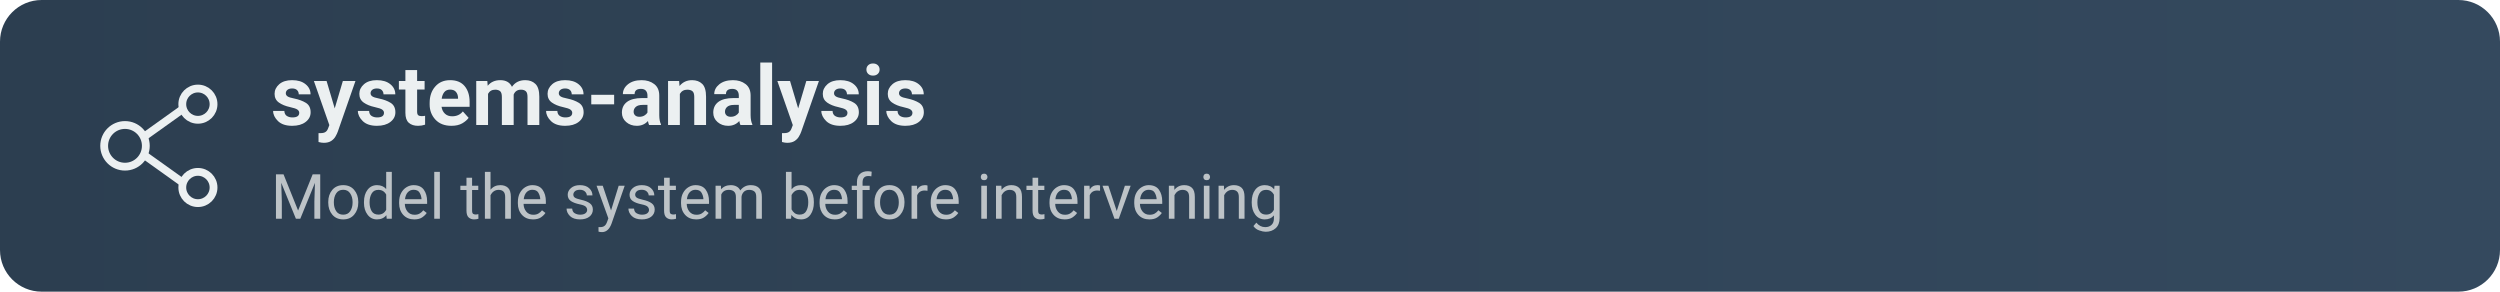
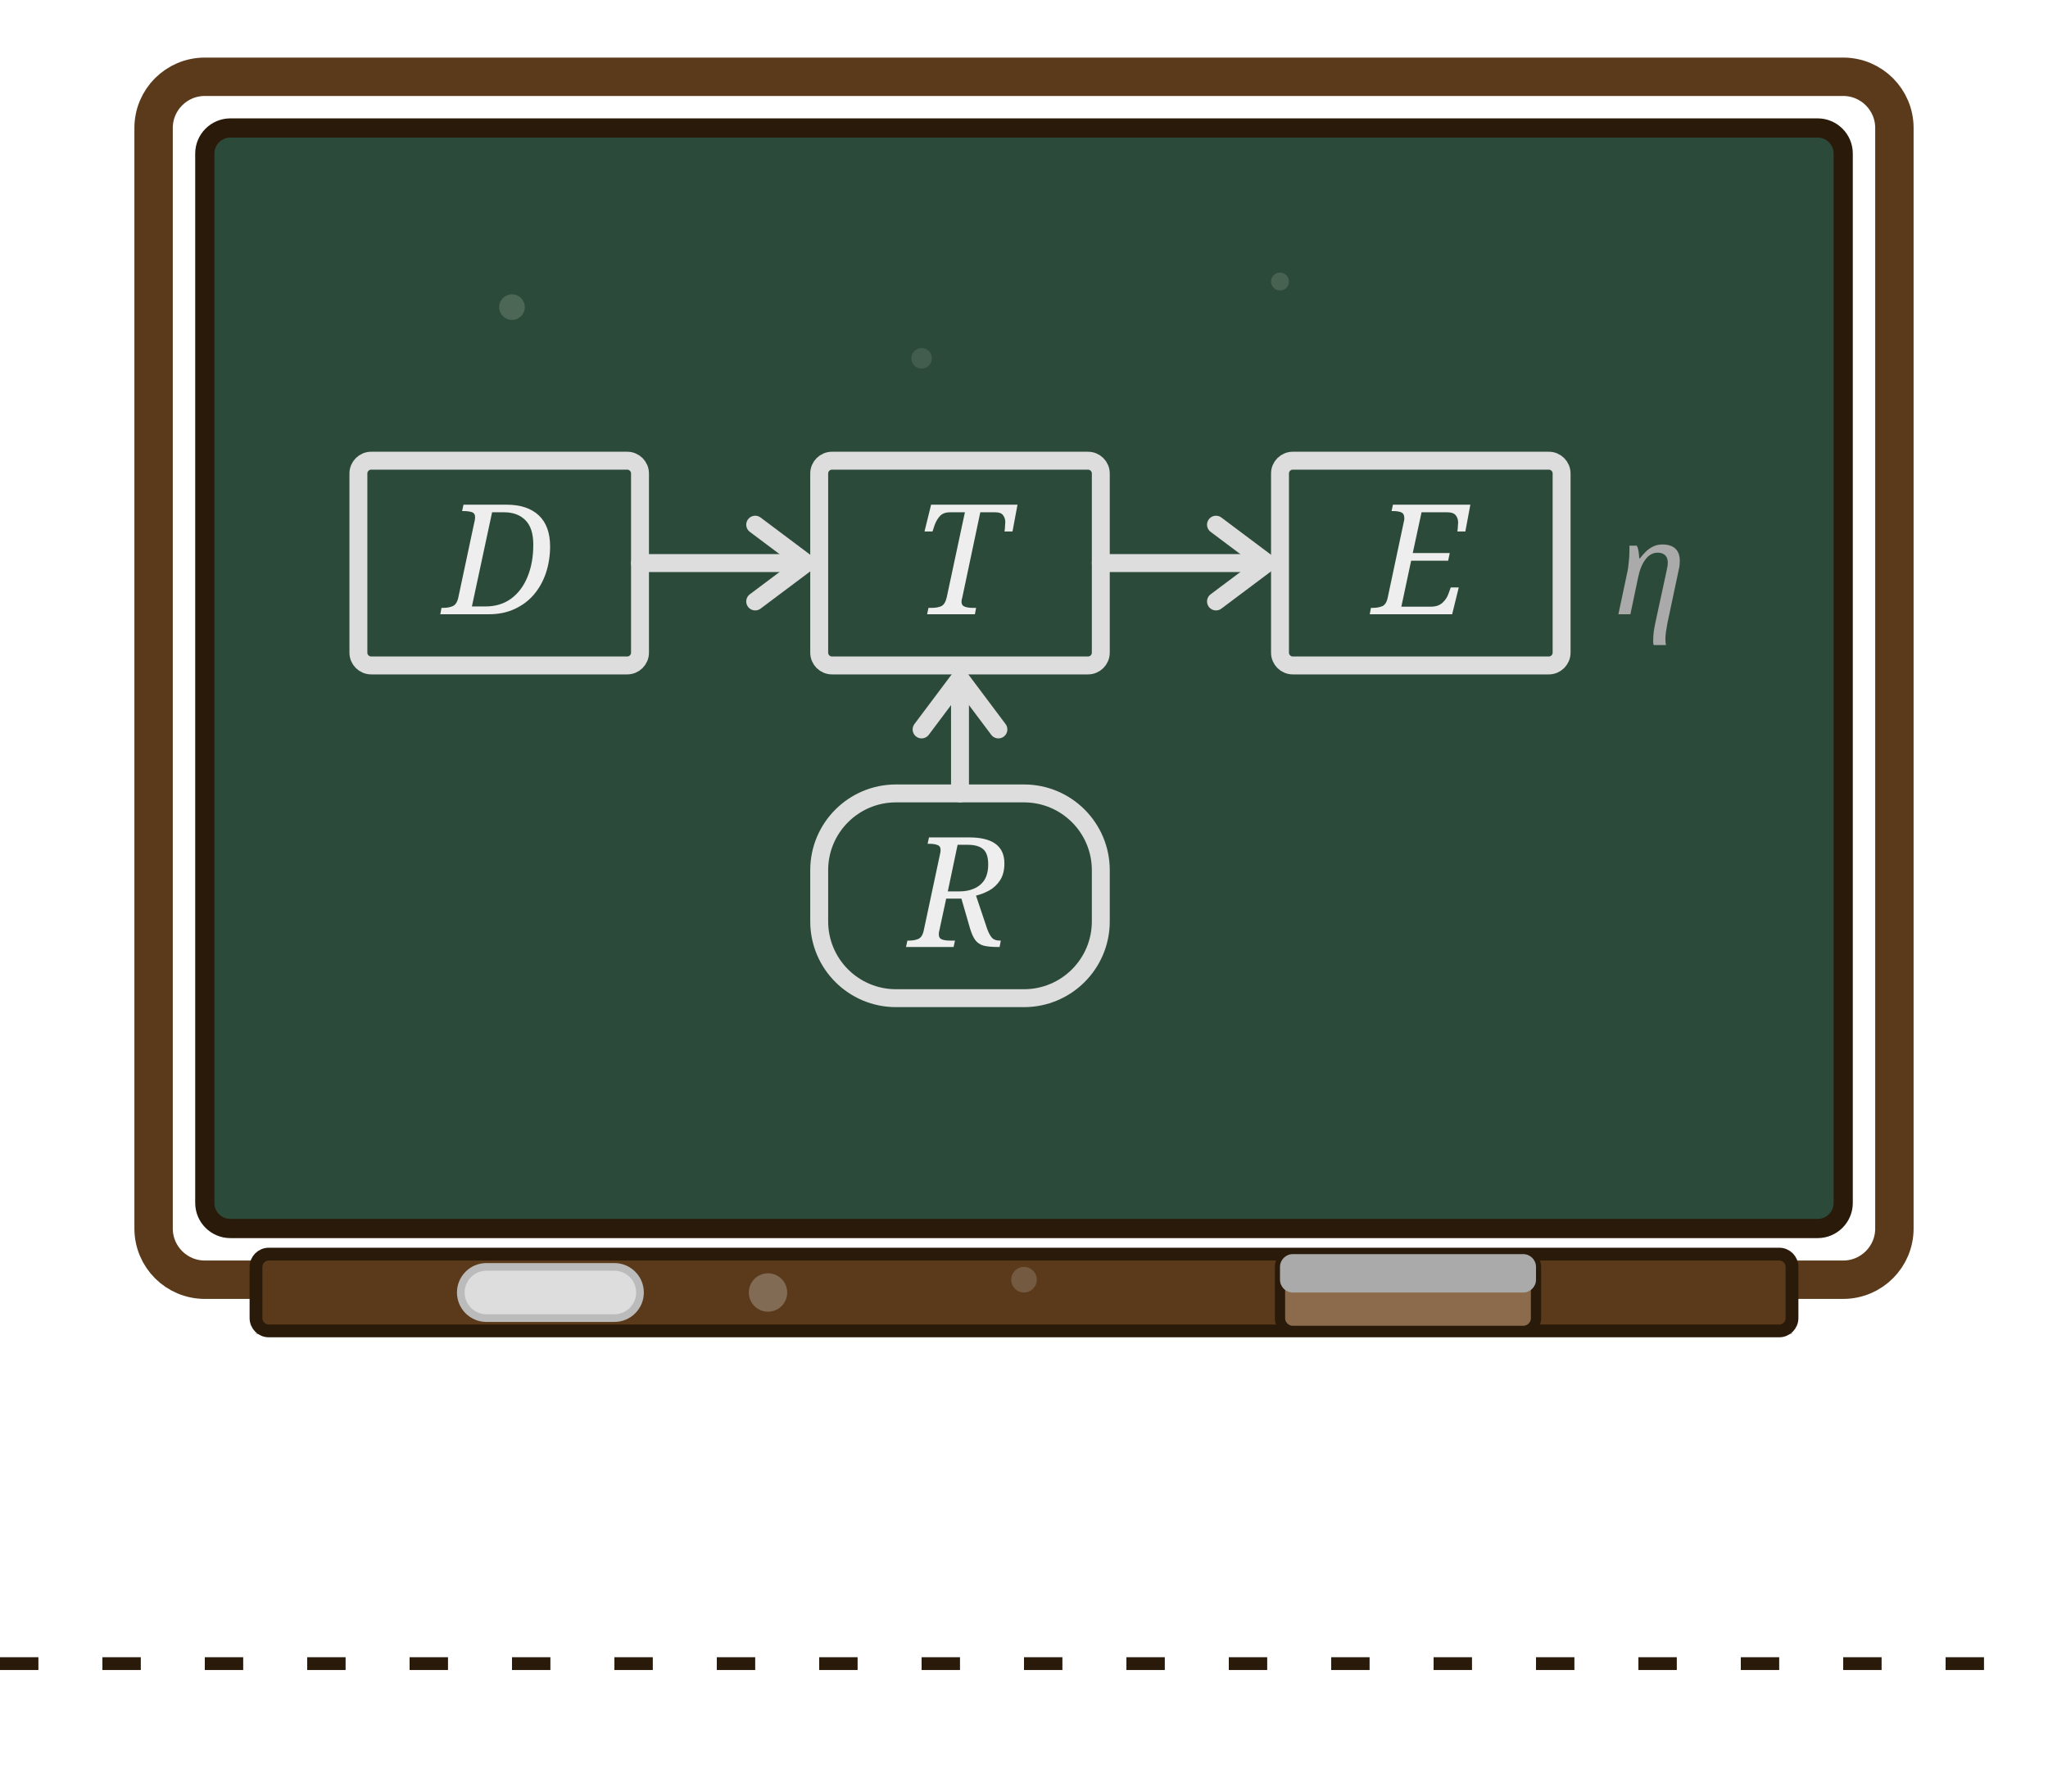
- <svg xmlns="http://www.w3.org/2000/svg" width="480" height="56" viewBox="0 0 480 56">
-   <defs>
-     <linearGradient id="bg1" x1="0%" y1="0%" x2="100%" y2="0%">
-       <stop offset="0%" style="stop-color:#2c3e50" />
-       <stop offset="100%" style="stop-color:#34495e" />
-     </linearGradient>
-   </defs>
-   <rect width="480" height="56" rx="8" fill="url(#bg1)" />
-   <text x="52" y="24" font-family="-apple-system, 'Segoe UI', Roboto, sans-serif" font-size="16" font-weight="bold" fill="#ecf0f1">systems-analysis</text>
-   <text x="52" y="42" font-family="-apple-system, 'Segoe UI', Roboto, sans-serif" font-size="12" fill="#bdc3c7">Model the system before intervening</text>
-   <g transform="translate(16, 14)" fill="none" stroke="#ecf0f1" stroke-width="1.5" stroke-linecap="round">
-     <circle cx="8" cy="14" r="4" />
-     <circle cx="22" cy="6" r="3" />
-     <circle cx="22" cy="22" r="3" />
-     <line x1="12" y1="12" x2="19" y2="7" />
-     <line x1="12" y1="16" x2="19" y2="21" />
-   </g>
+ <svg xmlns="http://www.w3.org/2000/svg" width="160" height="140" viewBox="0 0 160 140">
+   <style>
+     .chalk { stroke: #ddd; stroke-width: 1.4; fill: none; stroke-linecap: round; }
+     .frame { stroke: #5a3a1a; stroke-width: 3; fill: none; stroke-linejoin: round; }
+   </style>
+   <rect x="16" y="10" width="128" height="86" rx="2" fill="#2c4a3a" stroke="#2a1a0a" stroke-width="1.5" />
+   <rect x="12" y="6" width="136" height="94" rx="4" class="frame" />
+   <rect x="20" y="98" width="120" height="6" rx="1" fill="#5a3a1a" stroke="#2a1a0a" stroke-width="1" />
+   <rect x="28" y="36" width="22" height="16" class="chalk" rx="1" />
+   <text x="39" y="48" text-anchor="middle" font-family="serif" font-size="12" fill="#eee" font-style="italic">D</text>
+   <line x1="50" y1="44" x2="62" y2="44" class="chalk" />
+   <path d="M 59 41 L 63 44 L 59 47" class="chalk" />
+   <rect x="64" y="36" width="22" height="16" class="chalk" rx="1" />
+   <text x="75" y="48" text-anchor="middle" font-family="serif" font-size="12" fill="#eee" font-style="italic">T</text>
+   <line x1="86" y1="44" x2="98" y2="44" class="chalk" />
+   <path d="M 95 41 L 99 44 L 95 47" class="chalk" />
+   <rect x="100" y="36" width="22" height="16" class="chalk" rx="1" />
+   <text x="111" y="48" text-anchor="middle" font-family="serif" font-size="12" fill="#eee" font-style="italic">E</text>
+   <rect x="64" y="62" width="22" height="16" rx="6" class="chalk" />
+   <text x="75" y="74" text-anchor="middle" font-family="serif" font-size="12" fill="#eee" font-style="italic">R</text>
+   <line x1="75" y1="62" x2="75" y2="54" class="chalk" />
+   <path d="M 72 57 L 75 53 L 78 57" class="chalk" />
+   <text x="126" y="48" font-family="serif" font-size="10" fill="#aaa" font-style="italic">η</text>
+   <circle cx="40" cy="24" r="1" fill="#9a9" opacity="0.3" />
+   <circle cx="100" cy="22" r="0.7" fill="#9a9" opacity="0.25" />
+   <circle cx="72" cy="28" r="0.8" fill="#9a9" opacity="0.2" />
+   <rect x="36" y="99" width="14" height="4" rx="2" fill="#ddd" stroke="#bbb" stroke-width="0.6" />
+   <rect x="100" y="98" width="20" height="6" rx="1" fill="#8b6b4b" stroke="#2a1a0a" stroke-width="0.8" />
+   <rect x="100" y="98" width="20" height="3" rx="1" fill="#aaa" />
+   <circle cx="60" cy="101" r="1.5" fill="#ddd" opacity="0.3" />
+   <circle cx="80" cy="100" r="1" fill="#ddd" opacity="0.2" />
+   <line x1="20" y1="104" x2="140" y2="104" stroke="#2a1a0a" stroke-width="0.5" opacity="0.3" />
+   <line x1="0" y1="130" x2="160" y2="130" stroke="#2a1a0a" stroke-width="1" stroke-dasharray="3,5" />
</svg>
